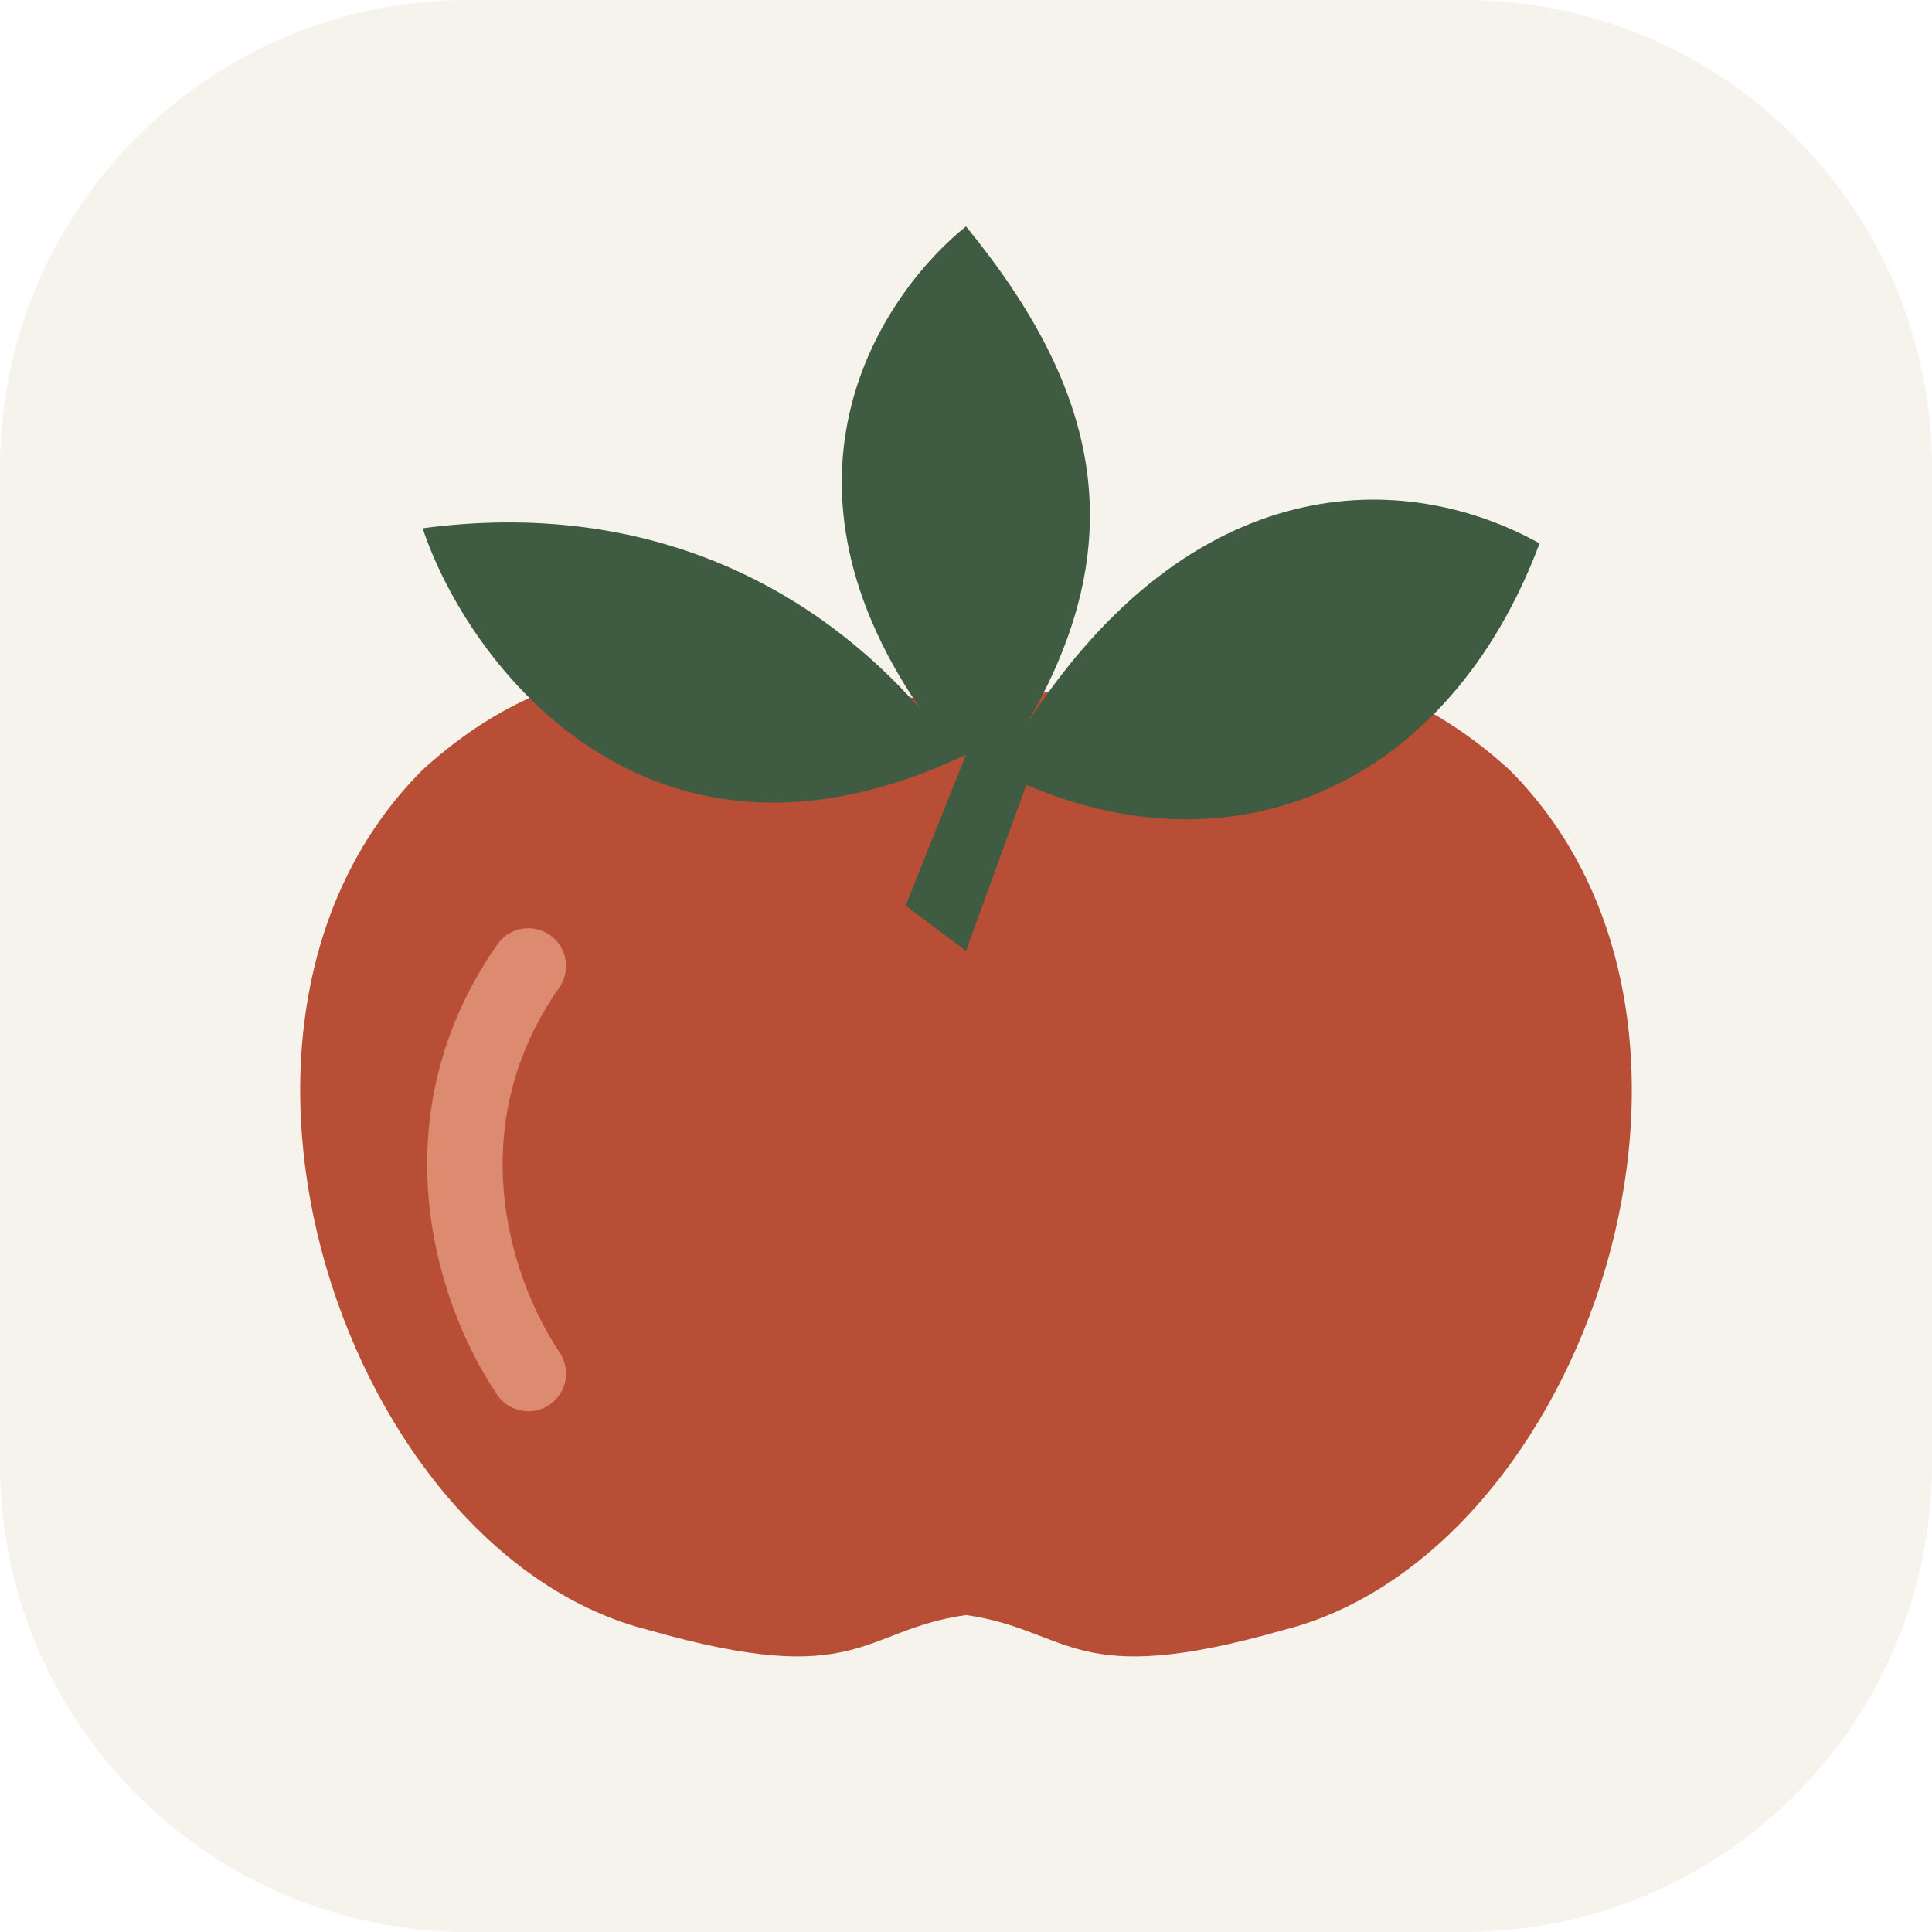
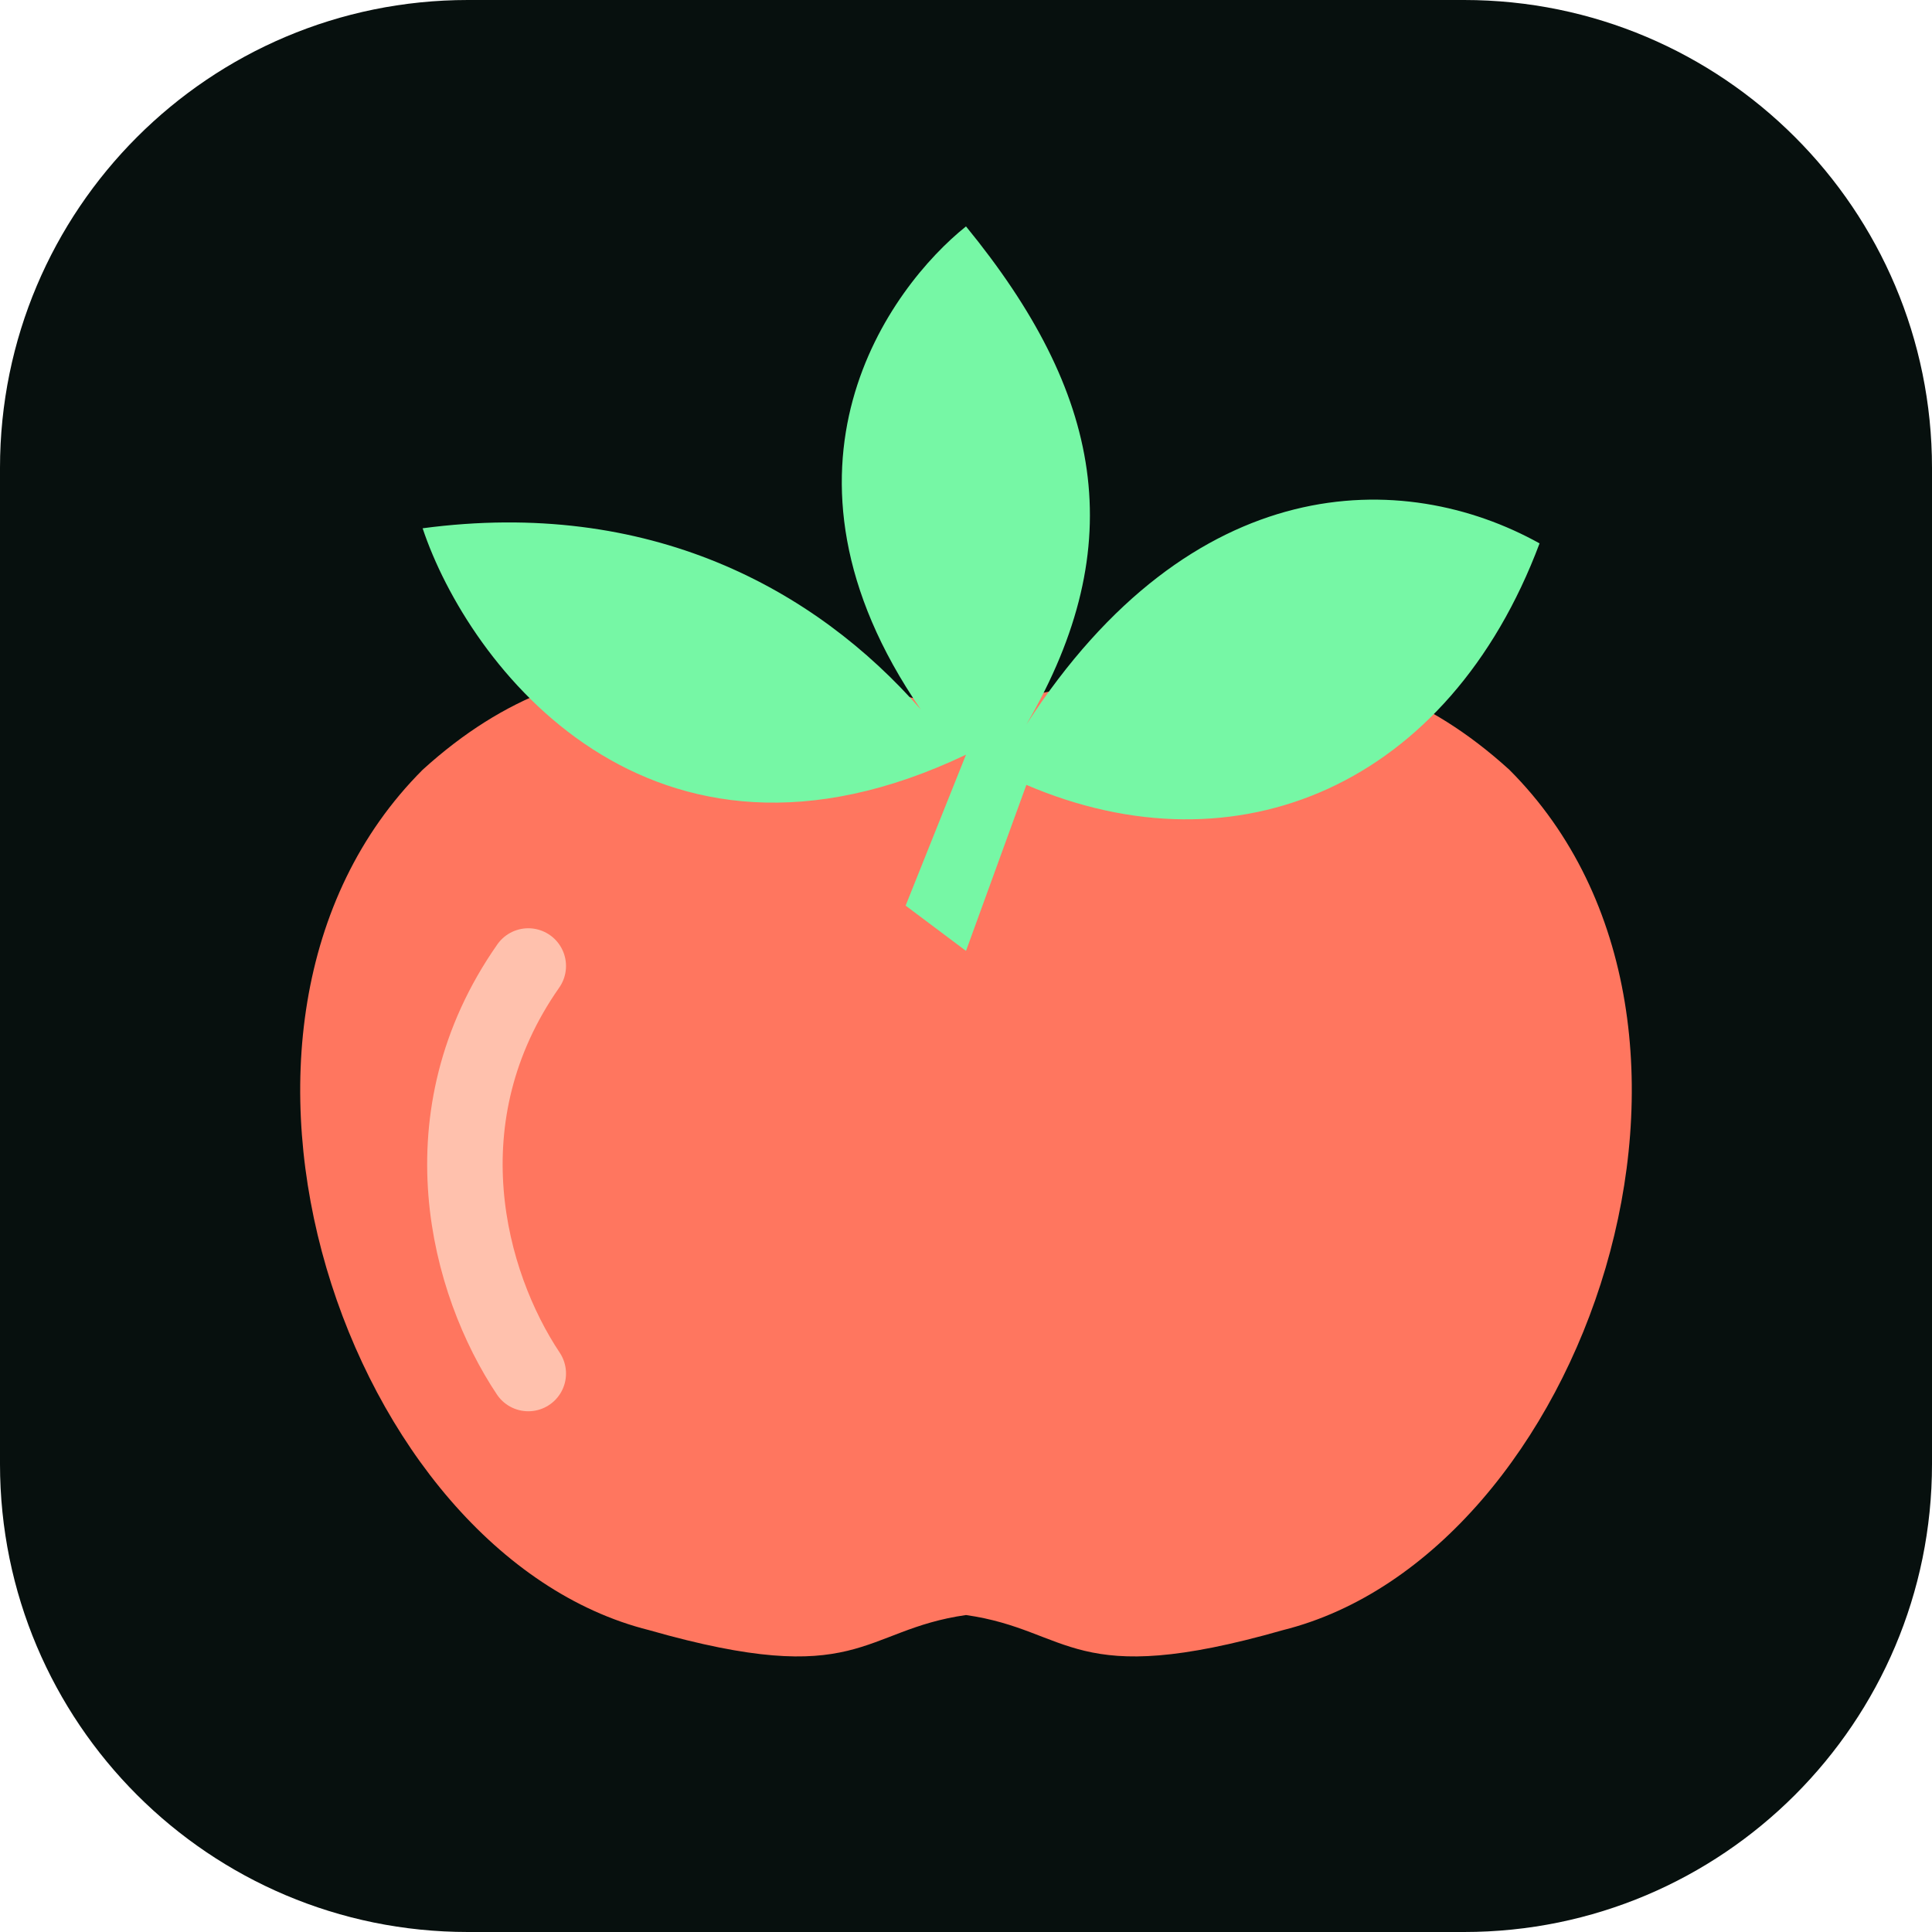
<svg xmlns="http://www.w3.org/2000/svg" viewBox="0 0 128 128">
-   <rect width="128" height="128" rx="31" fill="#f5f3eb" />
-   <path d="M28 51c11-10 22-7 36-4 14-3 25-6 36 4 17 17 5 52-15 57-14 4-14 0-21-1-7 1-7 5-21 1C23 103 11 68 28 51" fill="#b84e36" />
-   <path d="M64 50C43 60 31 44 28 35c15-2 26 4 33 12-11-16-2-28 3-32 9 11 11 21 4 33 11-17 25-17 34-12-6 16-20 22-34 16l-4 11-4-3z" fill="#3f5c43" />
-   <path d="M35 64c-7 10-4 21 0 27" fill="none" stroke="#dc8a70" stroke-width="5" stroke-linecap="round" />
+   <rect width="128" height="128" rx="31" fill="#07100e" />
+   <path d="M28 51c11-10 22-7 36-4 14-3 25-6 36 4 17 17 5 52-15 57-14 4-14 0-21-1-7 1-7 5-21 1C23 103 11 68 28 51" fill="#ff765f" />
+   <path d="M64 50C43 60 31 44 28 35c15-2 26 4 33 12-11-16-2-28 3-32 9 11 11 21 4 33 11-17 25-17 34-12-6 16-20 22-34 16l-4 11-4-3z" fill="#76f7a5" />
+   <path d="M35 64c-7 10-4 21 0 27" fill="none" stroke="#ffc1ad" stroke-width="5" stroke-linecap="round" />
</svg>
